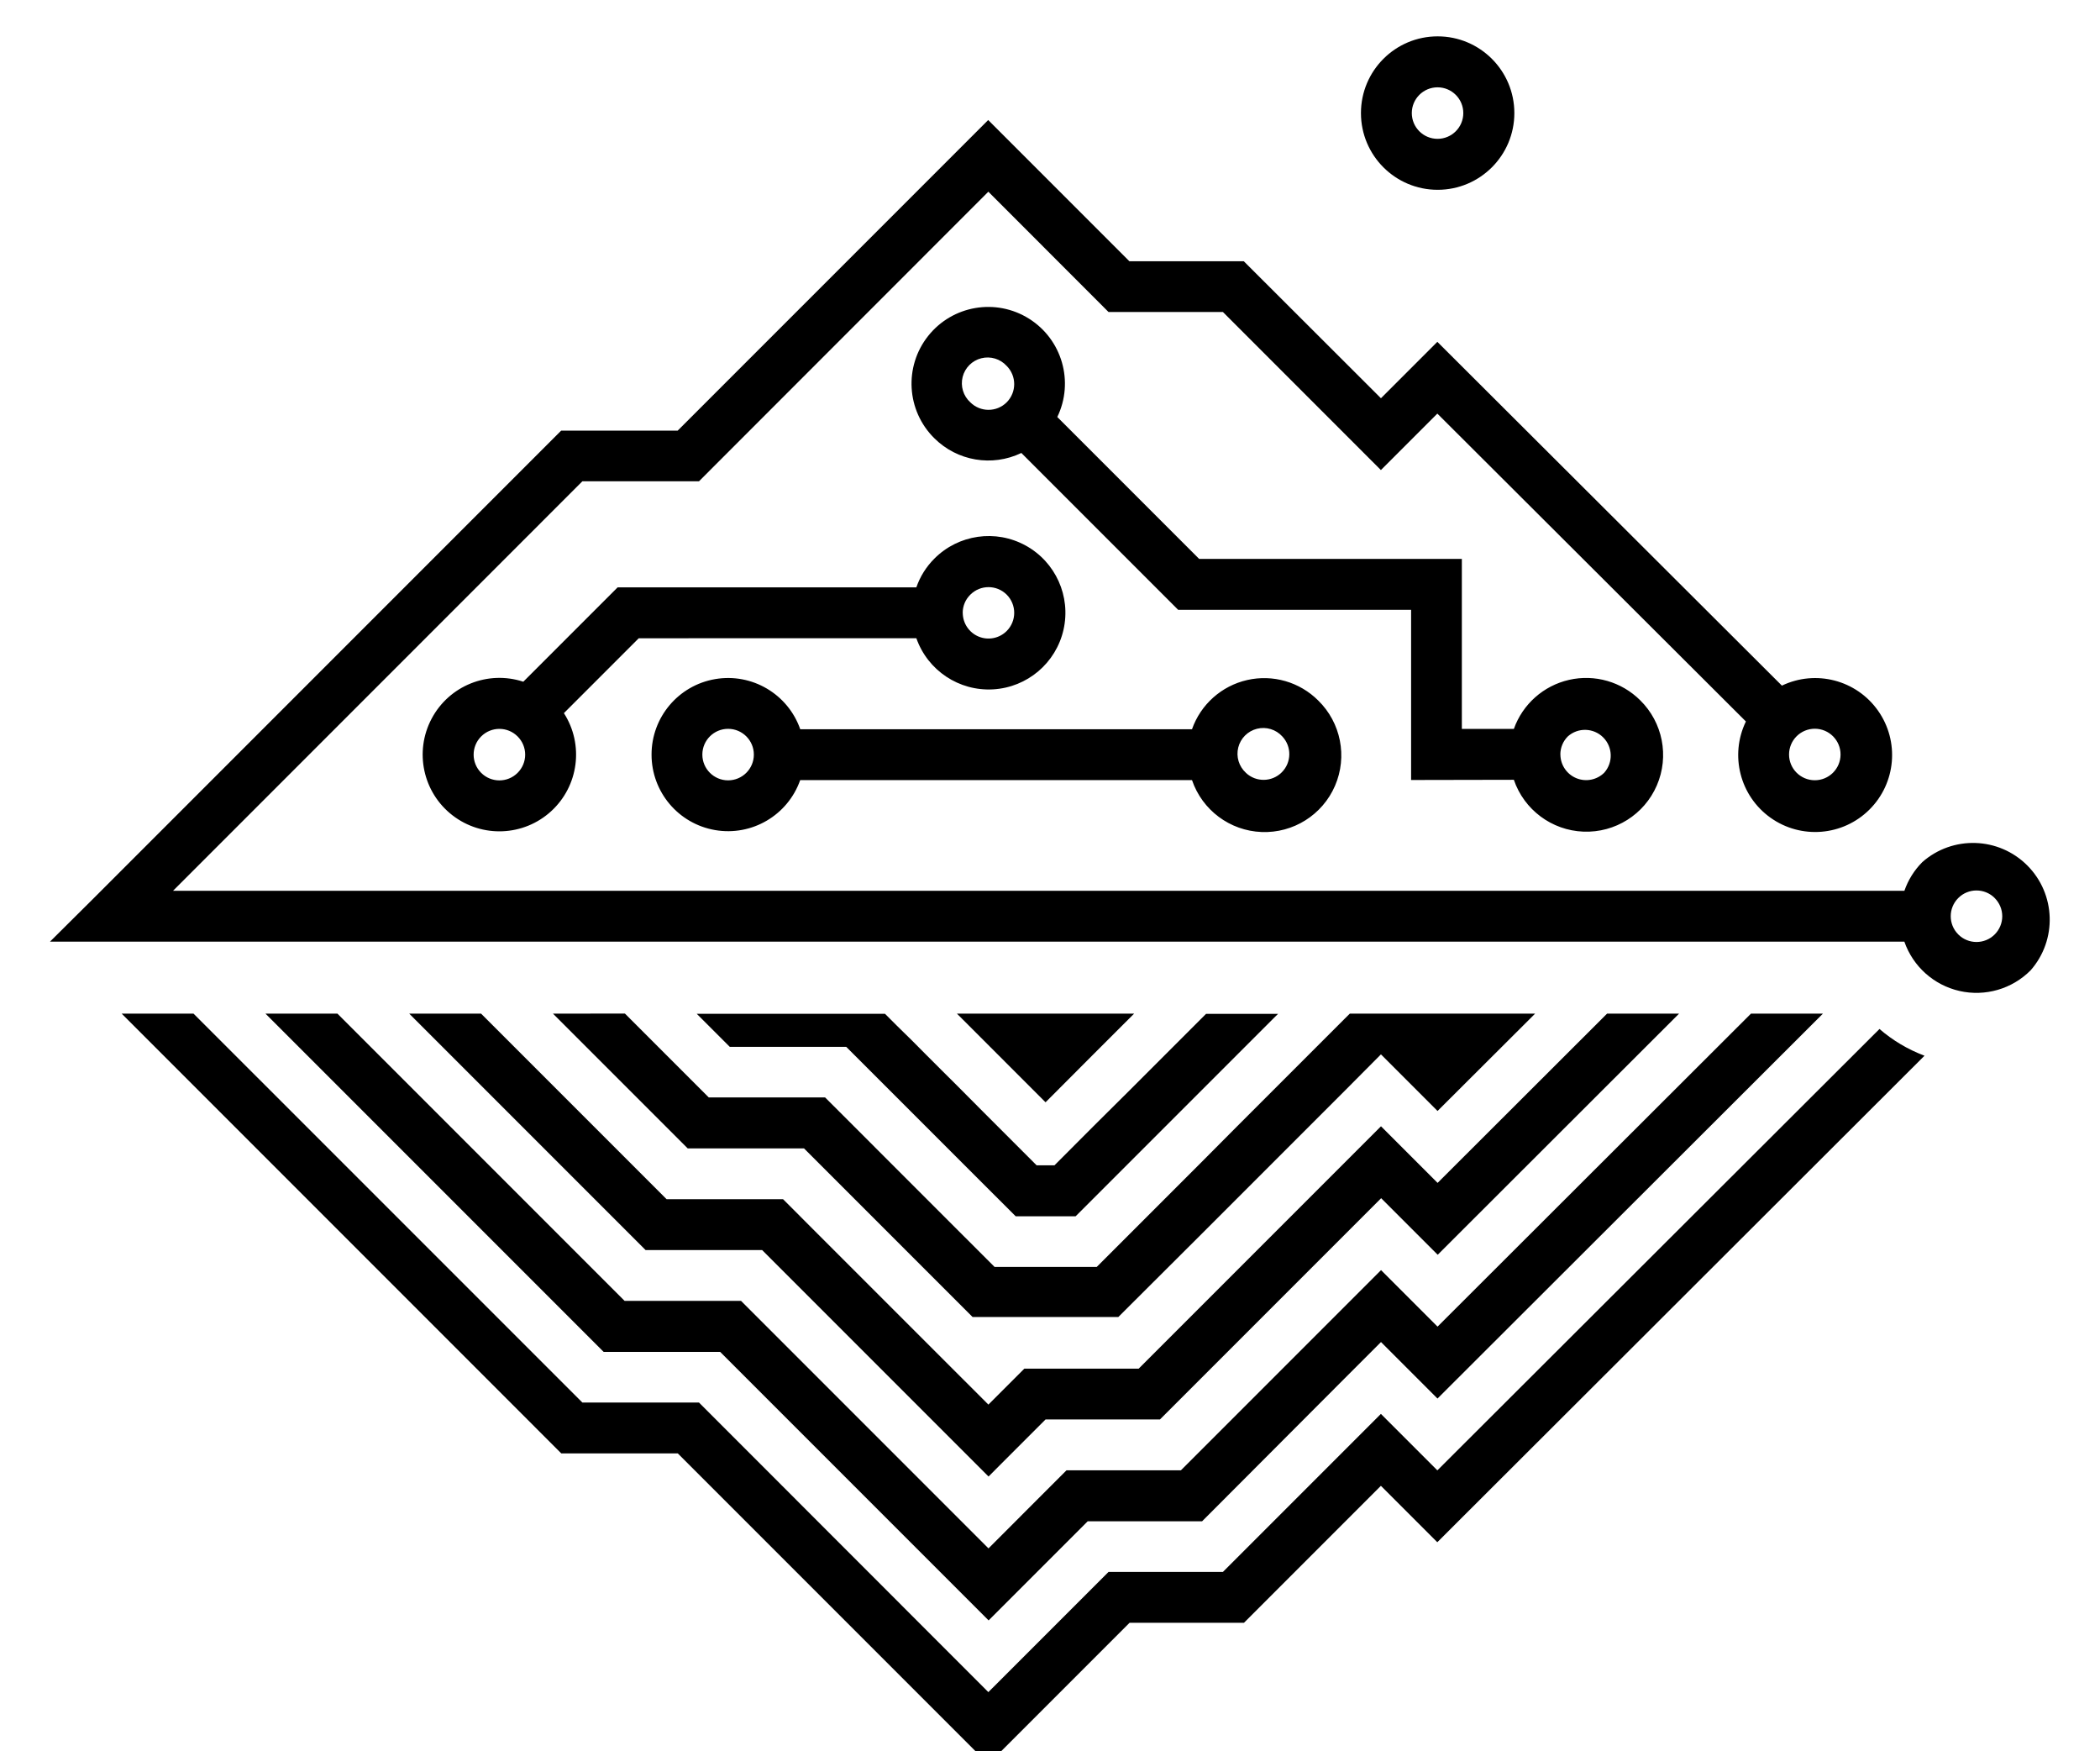
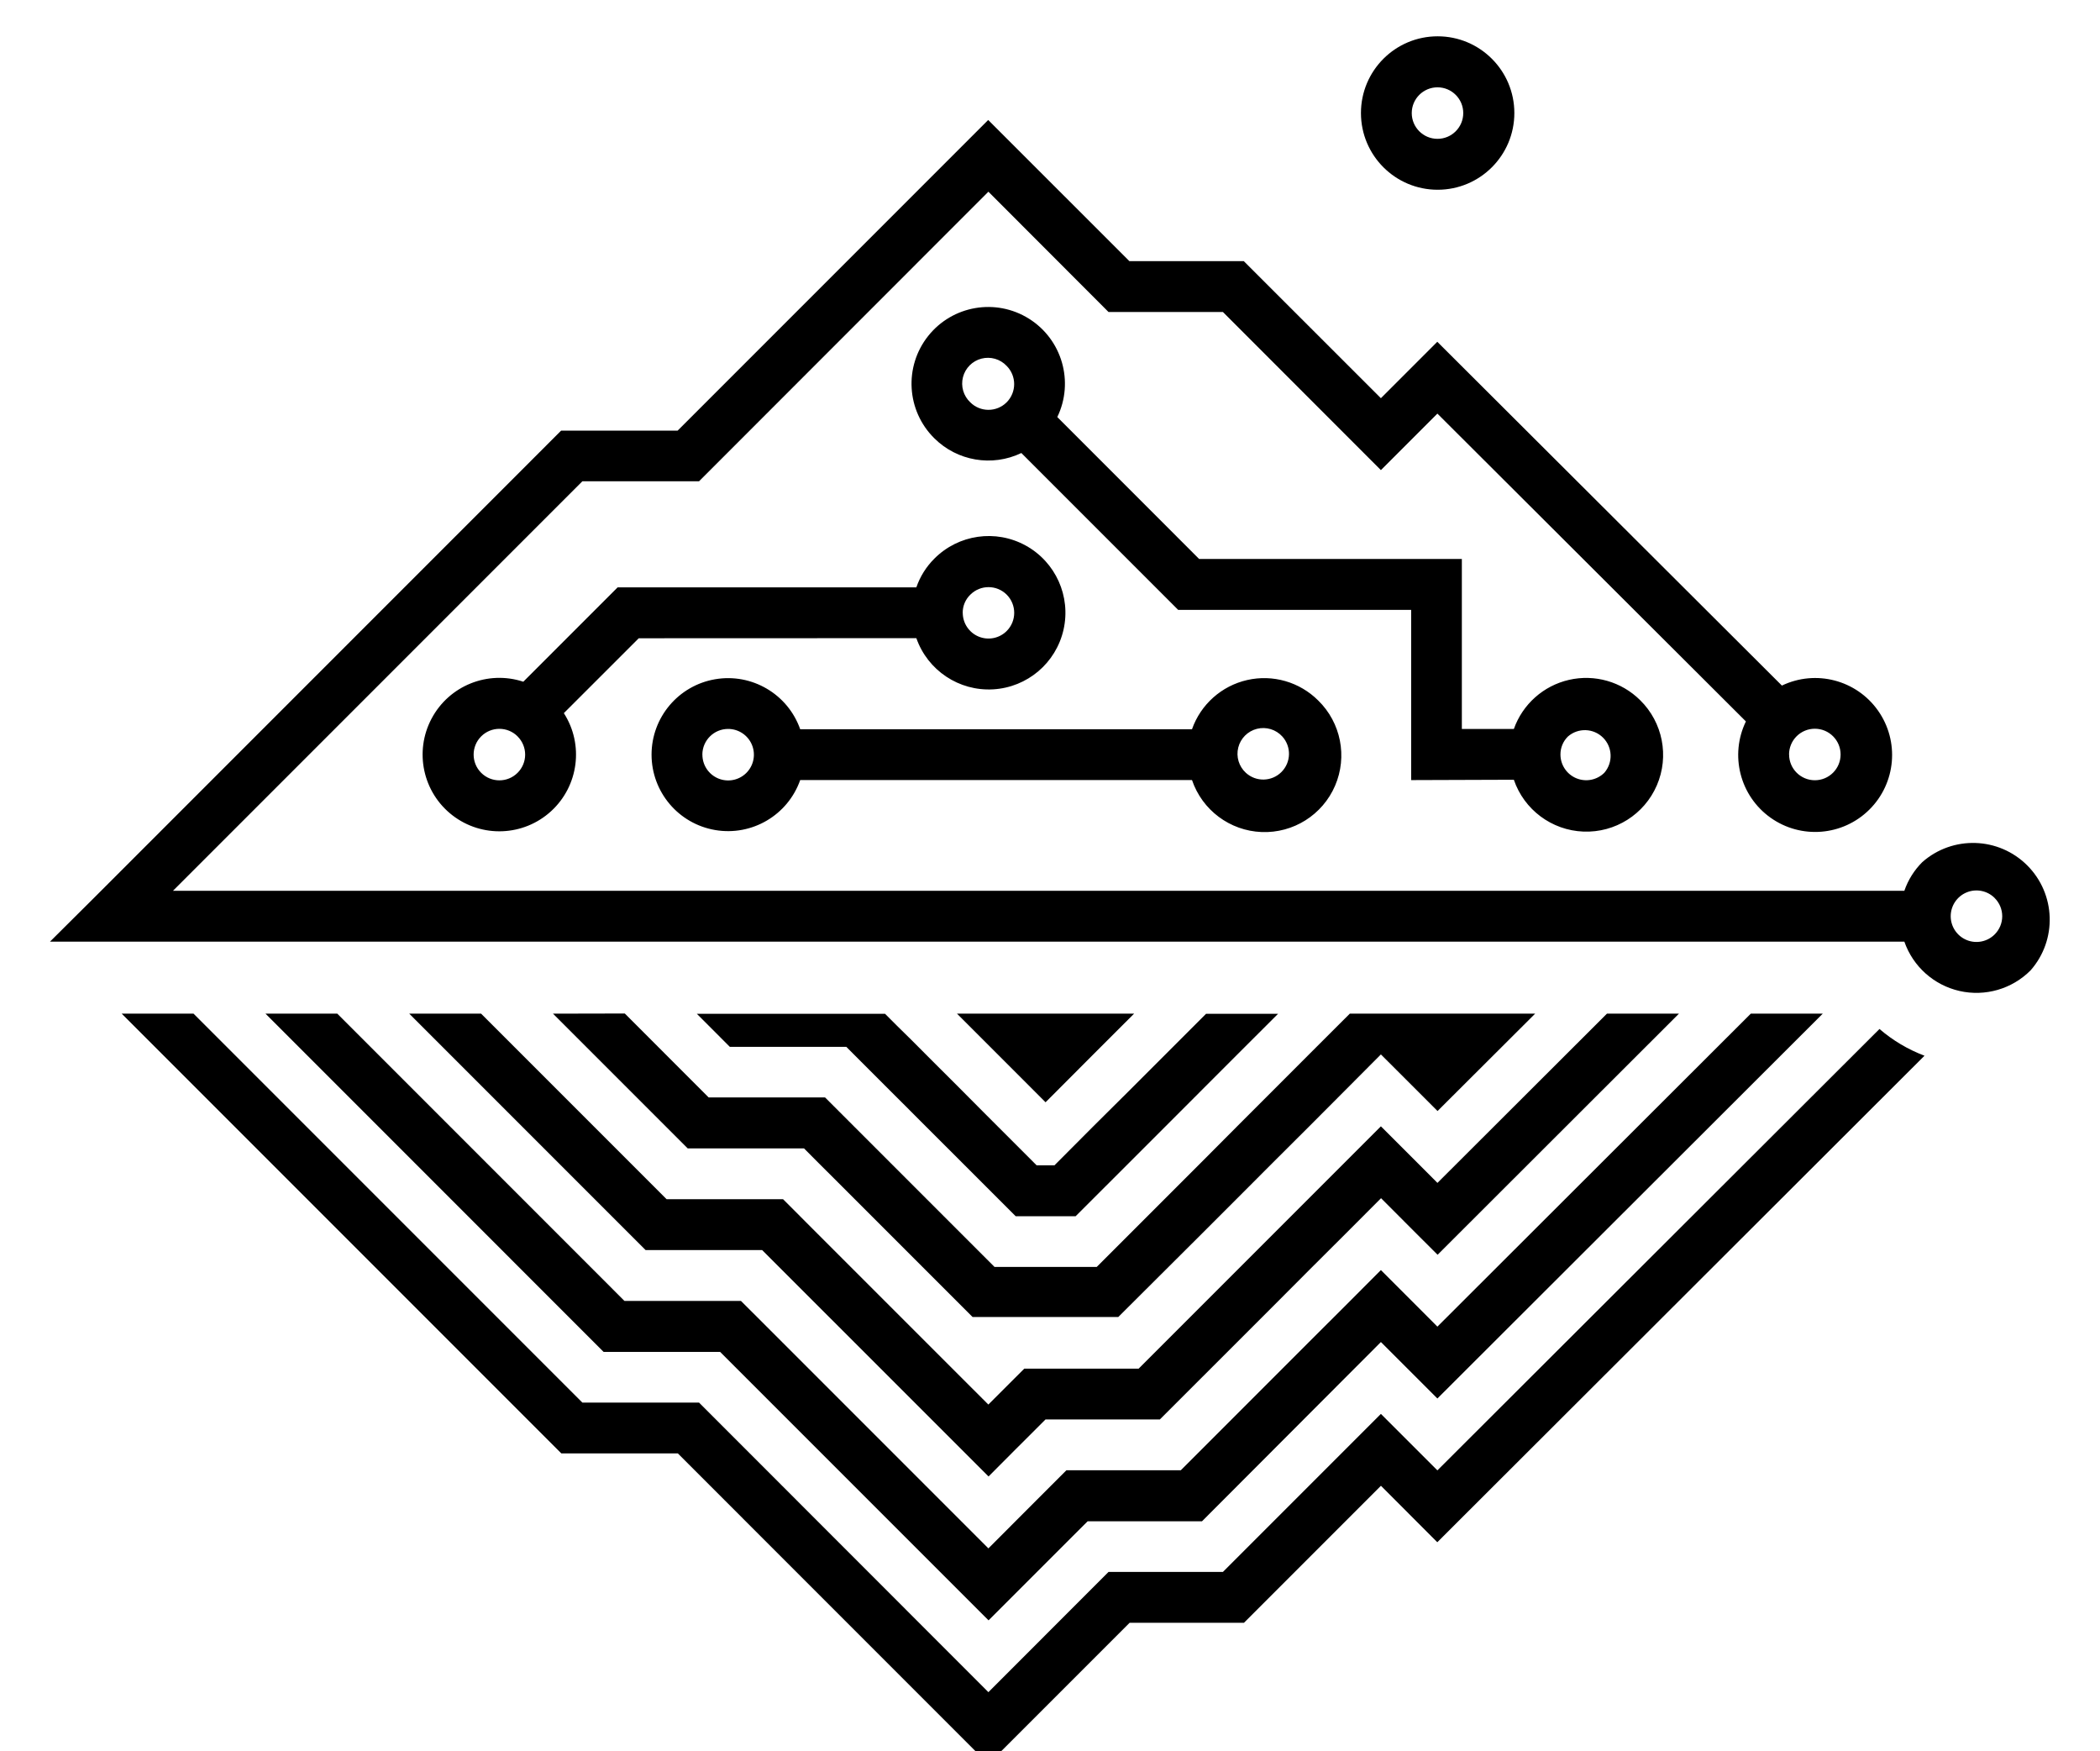
- <svg xmlns="http://www.w3.org/2000/svg" version="1.1" viewBox="7 10 42 35" height="100%" preserveAspectRatio="xMidYMid meet">
-   <g style="stroke: none;">
-     <path d="m 25.834,31.401 -0.298,-0.298 -0.296,-0.298 -0.3,-0.294 -0.24,-0.24 h -3.765 l 0.661,0.661 h 2.329 l 0.298,0.298 0.298,0.298 0.298,0.298 0.298,0.298 0.298,0.298 0.595,0.595 1.304,1.303 h 1.198 l 1.076,-1.076 0.719,-0.719 1.438,-1.438 0.719,-0.719 0.097,-0.096 h -1.44 l -0.093,0.093 -1.438,1.438 -0.724,0.719 -0.777,0.779 H 27.733 L 26.727,32.295 26.132,31.697 Z m 2.077,0.639 0.238,-0.238 0.717,-0.719 0.816,-0.815 h -3.543 l 0.116,0.116 1.191,1.191 z m 16.677,-1.464 -8.841,8.824 -1.129,-1.129 -3.16,3.16 h -2.288 l -2.403,2.403 -5.787,-5.79 H 18.648 L 10.871,30.268 H 9.434 l 8.792,8.793 h 2.33 l 6.211,6.211 2.824,-2.824 h 2.288 l 2.739,-2.739 1.128,1.128 9.744,-9.728 a 2.971,2.971 0 0 1 -0.902,-0.536 z m -26.528,-0.308 2.694,2.694 h 2.326 l 0.298,0.298 0.298,0.298 0.298,0.298 0.595,0.595 1.882,1.882 h 2.916 l 1.661,-1.656 0.719,-0.719 0.719,-0.719 0.719,-0.719 0.719,-0.719 0.715,-0.719 0.719,0.719 0.413,0.413 1.952,-1.947 h -3.706 l -0.097,0.096 -0.719,0.719 -0.719,0.719 -0.719,0.719 -0.715,0.719 -0.719,0.719 -1.374,1.374 H 26.891 L 25.288,33.729 24.692,33.133 24.395,32.836 24.097,32.538 23.799,32.24 23.502,31.943 h -2.327 l -1.677,-1.677 z m -5.75,0 6.763,6.763 h 2.33 l 0.298,0.298 5.071,5.071 1.684,-1.684 0.298,-0.298 h 2.288 l 2.859,-2.865 0.719,-0.719 0.719,0.719 0.411,0.411 7.708,-7.696 h -1.439 l -6.268,6.258 -0.411,-0.411 -0.719,-0.719 -0.719,0.719 -0.719,0.719 -2.565,2.565 h -2.288 l -0.298,0.298 -0.297,0.297 -0.965,0.966 -4.353,-4.353 -0.298,-0.298 -0.298,-0.298 h -2.329 l -5.744,-5.744 z m 2.875,0 4.727,4.727 h 2.331 l 0.298,0.298 0.298,0.298 0.298,0.298 3.634,3.634 0.246,-0.247 0.298,-0.298 0.298,-0.298 0.298,-0.298 h 2.288 l 2.267,-2.267 0.719,-0.719 0.719,-0.719 0.719,-0.719 0.719,0.719 0.412,0.412 4.827,-4.821 h -1.44 l -3.389,3.384 -0.413,-0.413 -0.719,-0.719 -0.719,0.719 -0.719,0.719 -0.719,0.719 -0.719,0.719 -1.97,1.97 h -2.287 l -0.298,0.298 -0.298,0.298 -0.123,0.123 -2.916,-2.915 -0.298,-0.298 -0.298,-0.298 -0.297,-0.298 -0.298,-0.298 h -2.329 l -3.71,-3.71 z m 4.59,-7.506 -1.497,1.497 A 1.534,1.534 0 1 1 17.466,23.631 l 1.887,-1.887 h 5.974 A 1.507,1.507 0 0 1 25.687,21.17 v 0 a 1.534,1.534 0 1 1 -0.36,1.591 z m 6.48,-0.508 a 0.515,0.515 0 0 0 0.879,0.363 0.515,0.515 0 0 0 0,-0.727 0.515,0.515 0 0 0 -0.727,0 v 0 a 0.509,0.509 0 0 0 -0.153,0.364 z m -8.903,2.471 a 0.515,0.515 0 1 0 0,0.728 0.513,0.513 0 0 0 0,-0.728 z m 2.679,0.364 a 1.53,1.53 0 0 1 2.974,-0.508 h 7.835 a 1.53,1.53 0 0 1 2.525,-0.574 v 0 a 1.534,1.534 0 1 1 -2.525,1.591 H 23.004 A 1.53,1.53 0 0 1 20.031,25.088 Z m 11.887,0.364 a 0.515,0.515 0 0 0 0.728,-0.728 v 0 A 0.515,0.515 0 1 0 31.918,25.452 Z M 21.047,25.088 a 0.515,0.515 0 1 0 0.515,-0.515 0.515,0.515 0 0 0 -0.515,0.512 z m 14.175,0.508 V 22.194 H 30.564 L 27.427,19.057 a 1.528,1.528 0 0 1 -1.743,-0.297 v 0 a 1.534,1.534 0 1 1 2.462,-0.422 l 2.837,2.837 h 5.254 v 3.4 h 1.04 a 1.534,1.534 0 0 1 2.526,-0.574 v 0 a 1.534,1.534 0 1 1 -2.526,1.591 z m 2.986,-0.511 a 0.515,0.515 0 0 0 0.878,0.364 0.515,0.515 0 0 0 -0.729,-0.725 0.51,0.51 0 0 0 -0.15,0.361 z M 27.133,17.316 a 0.515,0.515 0 1 0 -0.727,0.728 v 0 a 0.515,0.515 0 0 0 0.728,0 0.516,0.516 0 0 0 -6.97e-4,-0.728 z M 47.612,29.402 v 0 A 1.527,1.527 0 0 1 45.087,28.828 H 8 l 0.881,-0.875 9.342,-9.342 h 2.33 l 6.211,-6.211 2.824,2.824 h 2.288 l 2.743,2.739 1.128,-1.128 6.891,6.874 a 1.539,1.539 0 1 1 -0.72,0.717 l -6.171,-6.156 -1.129,1.129 -3.16,-3.161 h -2.288 l -2.403,-2.405 -5.787,5.79 H 18.648 l -8.187,8.188 h 34.627 a 1.514,1.514 0 0 1 0.359,-0.574 1.534,1.534 0 0 1 2.165,2.165 z m -4.831,-4.316 a 0.515,0.515 0 1 0 0.517,-0.515 0.515,0.515 0 0 0 -0.517,0.515 z m 4.113,2.87 a 0.515,0.515 0 1 0 0,0.728 0.513,0.513 0 0 0 -0.001,-0.728 z M 34.219,12.261 a 1.534,1.534 0 1 1 1.534,1.534 1.534,1.534 0 0 1 -1.534,-1.534 z m 1.017,0 a 0.515,0.515 0 1 0 0.515,-0.515 0.515,0.515 0 0 0 -0.515,0.515 z" />
-   </g>
+ <svg xmlns="http://www.w3.org/2000/svg" viewBox="7 10 42 35">
+   <path d="m25.834 31.4-.297-.297-.296-.297-.3-.295-.24-.24h-3.764l.66.661h2.33l.297.298.298.298.298.298.298.297.297.298.596.595 1.303 1.303h1.198l1.077-1.076.719-.719 1.437-1.438.719-.718.097-.097h-1.44l-.093.093-1.438 1.438-.724.719-.777.78h-.356l-1.006-1.006-.595-.598Zm2.077.64.238-.238.717-.719.816-.815H26.14l.116.116 1.191 1.191zm16.677-1.464-8.84 8.824-1.13-1.129-3.16 3.16H29.17l-2.402 2.404-5.787-5.79h-2.333l-7.777-7.777H9.434l8.793 8.793h2.33l6.21 6.211 2.825-2.824h2.287l2.74-2.74 1.127 1.129 9.744-9.728a3 3 0 0 1-.902-.536zm-26.528-.308 2.694 2.694h2.326l.297.298.298.297.298.298.595.595 1.883 1.883h2.915l1.662-1.656.719-.719.718-.719.72-.718.718-.72.715-.718.72.719.413.413 1.952-1.947h-3.707l-.096.096-.72.719-.718.719-.719.719-.715.718-.72.72-1.373 1.373H26.89l-1.603-1.603-.596-.596-.297-.297-.298-.298-.298-.298-.297-.297h-2.328l-1.677-1.678zm-5.75 0 6.762 6.763h2.33l.298.298 5.071 5.07 1.684-1.684.298-.297h2.287l2.86-2.865.718-.719.72.719.41.41 7.707-7.695h-1.439l-6.268 6.258-.41-.411-.72-.72-.718.72-.72.718-2.564 2.565h-2.288l-.298.298-.297.297-.965.967-4.353-4.353-.298-.298-.298-.297h-2.33l-5.743-5.744zm2.875 0 4.727 4.727h2.331l.298.298.297.297.298.298 3.635 3.634.246-.247.297-.298.298-.297.298-.298h2.287l2.268-2.267.718-.72.72-.718.718-.719.719.72.412.411 4.827-4.821h-1.44l-3.39 3.384-.412-.413-.719-.718-.718.718-.72.72-.718.718-.719.719-1.97 1.97h-2.287l-.298.297-.298.298-.123.123-2.916-2.915-.297-.297-.298-.298-.297-.298-.298-.298h-2.329l-3.71-3.71zm4.59-7.506-1.498 1.497a1.534 1.534 0 1 1-.811-.628l1.887-1.887h5.974a1.5 1.5 0 0 1 .36-.574 1.534 1.534 0 1 1-.36 1.59zm6.48-.508a.515.515 0 0 0 .879.363.515.515 0 0 0 0-.727.515.515 0 0 0-.727 0 .5.5 0 0 0-.153.364zm-8.903 2.47a.515.515 0 1 0 0 .728.513.513 0 0 0 0-.727m2.679.364a1.53 1.53 0 0 1 2.973-.508h7.836a1.53 1.53 0 0 1 2.525-.574 1.534 1.534 0 1 1-2.525 1.59h-7.836a1.53 1.53 0 0 1-2.973-.508m11.887.364a.515.515 0 0 0 .728-.727.515.515 0 1 0-.728.727m-10.87-.364a.515.515 0 1 0 .514-.514.515.515 0 0 0-.515.512zm14.175.509v-3.403h-4.659l-3.137-3.137a1.53 1.53 0 0 1-1.743-.297 1.534 1.534 0 1 1 2.462-.422l2.836 2.837h5.255v3.4h1.04A1.534 1.534 0 0 1 39.803 24a1.534 1.534 0 1 1-2.526 1.591zm2.986-.511a.515.515 0 0 0 .878.364.515.515 0 0 0-.728-.725.5.5 0 0 0-.15.36m-11.076-7.77a.515.515 0 1 0-.728.728.515.515 0 0 0 .728 0 .516.516 0 0 0 0-.728m20.479 12.086a1.527 1.527 0 0 1-2.525-.574H8l.88-.875 9.343-9.343h2.33l6.211-6.211 2.824 2.823h2.288l2.742 2.74 1.128-1.128 6.892 6.874a1.539 1.539 0 1 1-.72.717l-6.17-6.155-1.13 1.13-3.16-3.162H29.17l-2.402-2.405-5.787 5.79h-2.333l-8.188 8.188h34.627a1.5 1.5 0 0 1 .36-.574 1.534 1.534 0 0 1 2.165 2.165m-4.83-4.316a.515.515 0 1 0 .516-.515.515.515 0 0 0-.517.515m4.113 2.87a.515.515 0 1 0 0 .727.513.513 0 0 0-.002-.728zM34.219 12.26a1.534 1.534 0 1 1 1.534 1.534 1.534 1.534 0 0 1-1.534-1.534m1.016 0a.515.515 0 1 0 .515-.514.515.515 0 0 0-.515.514" style="stroke:none" />
</svg>
